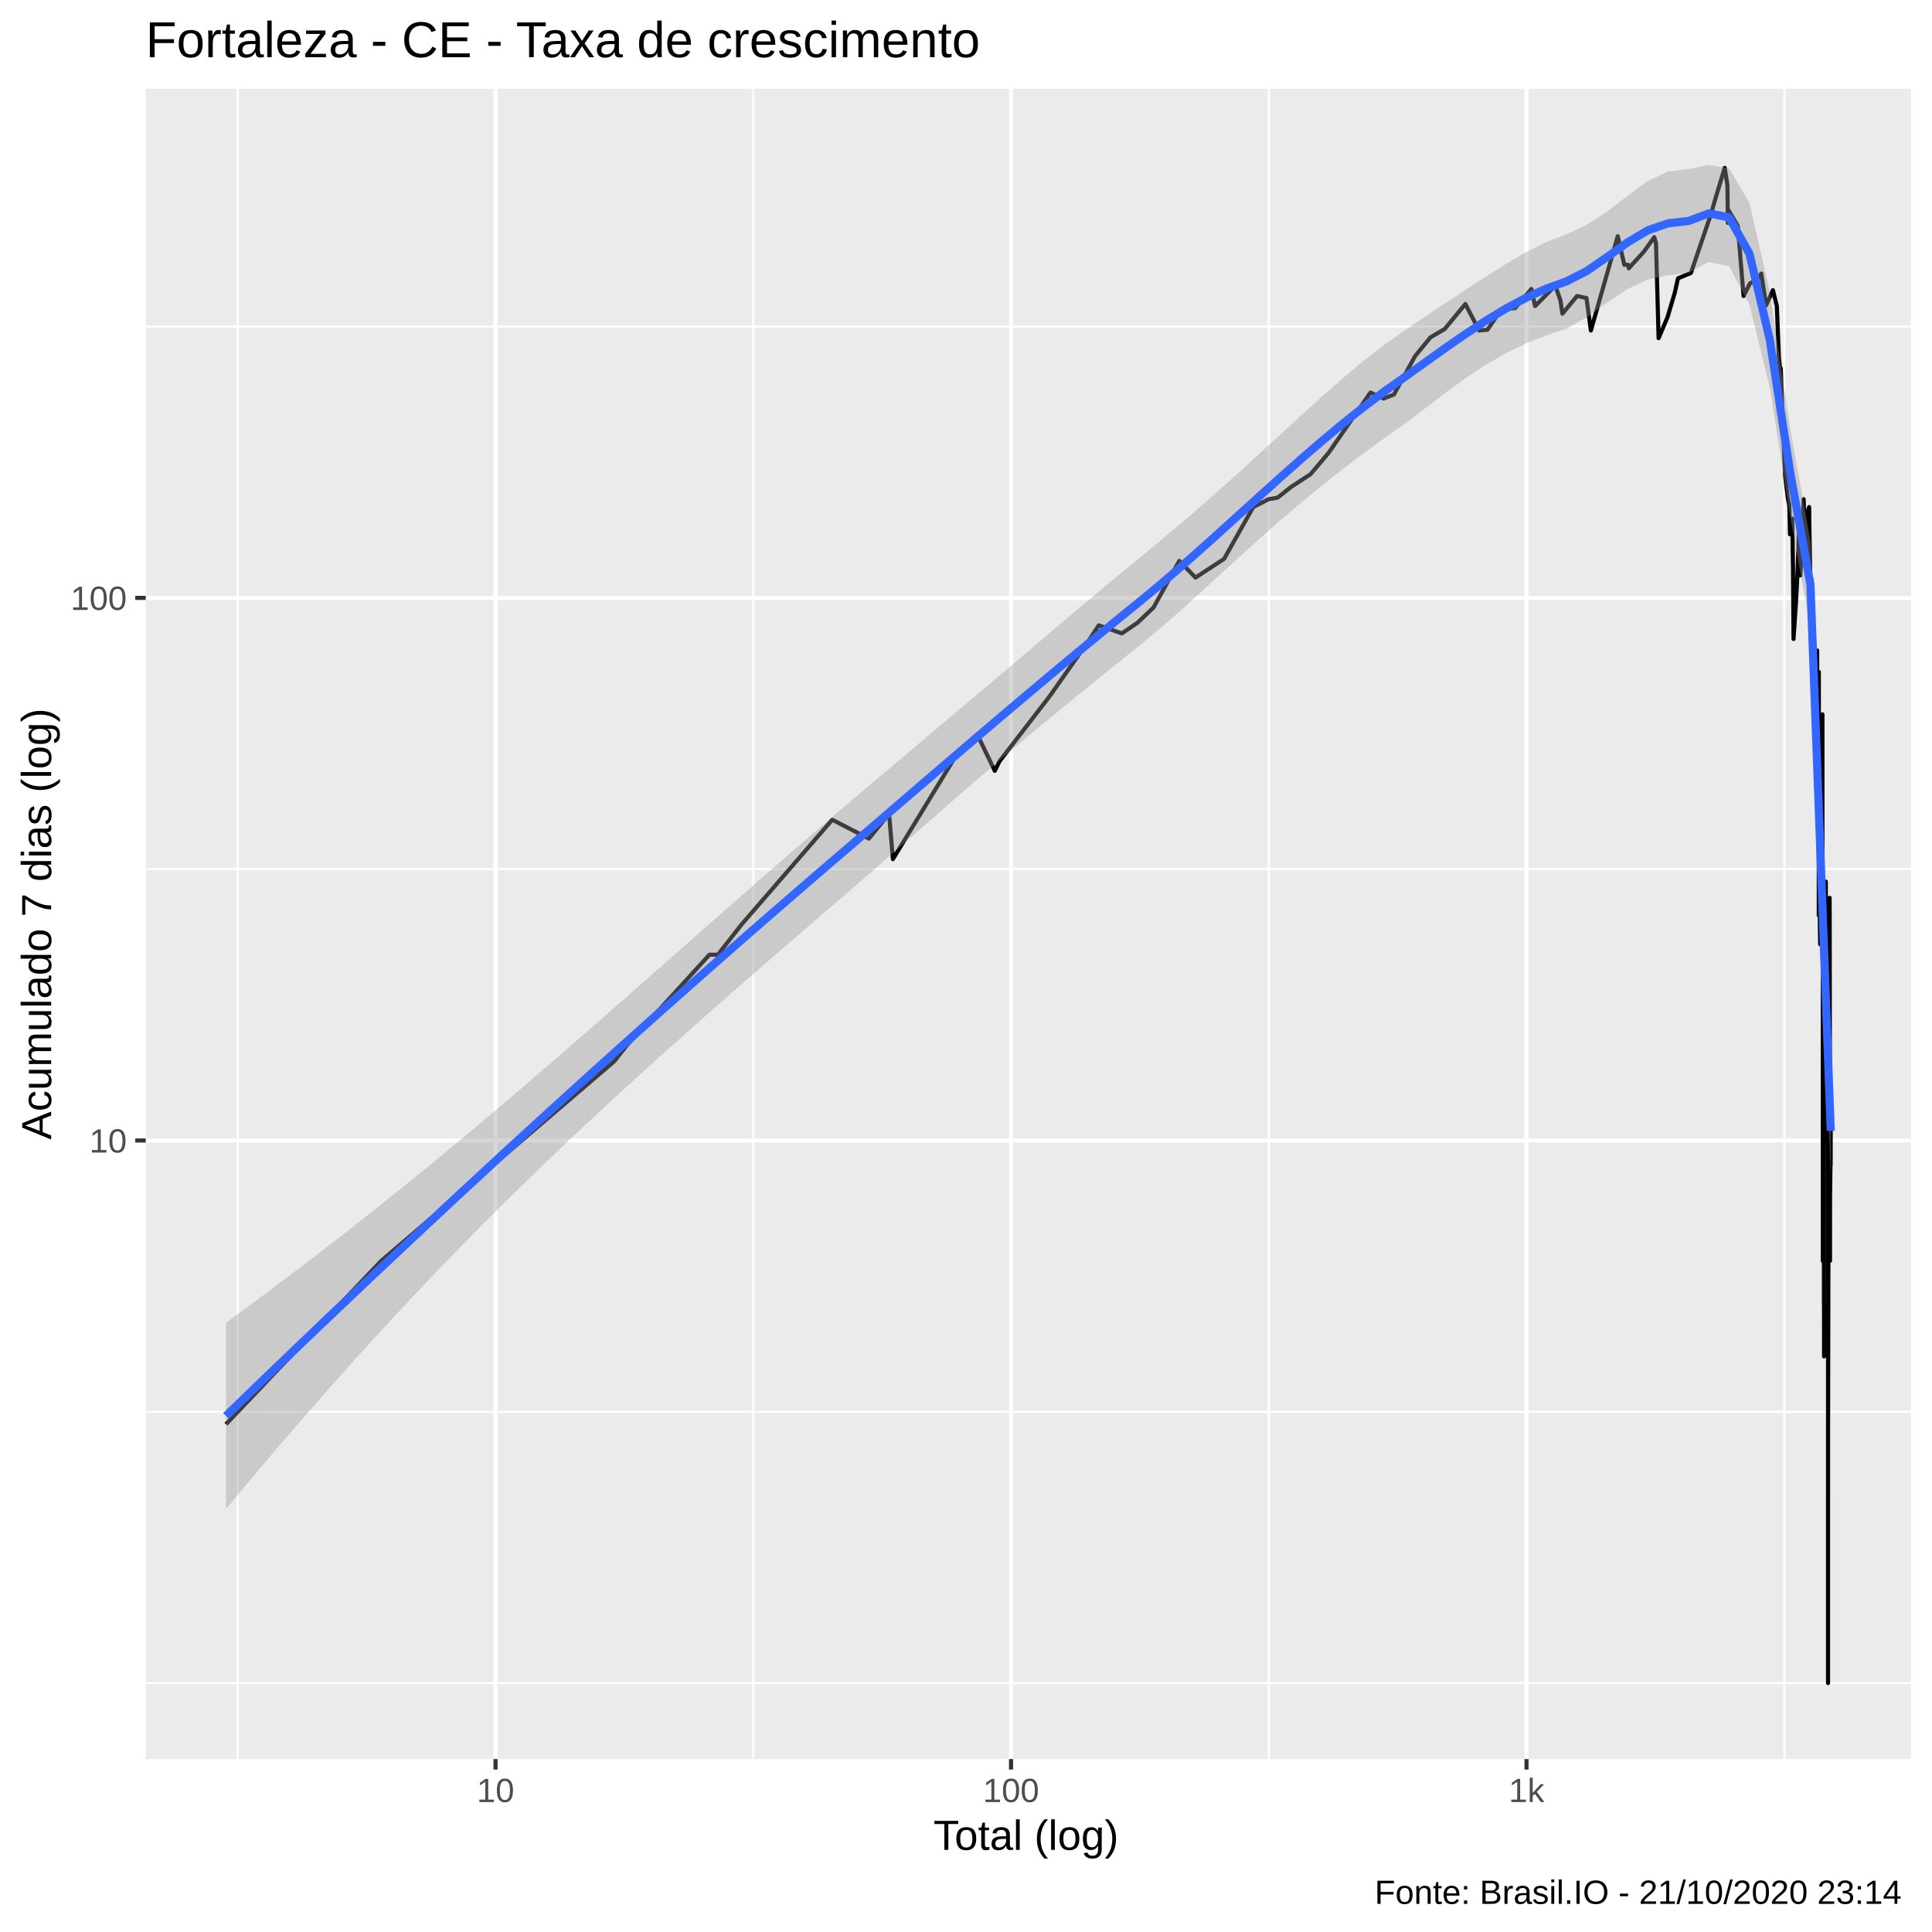
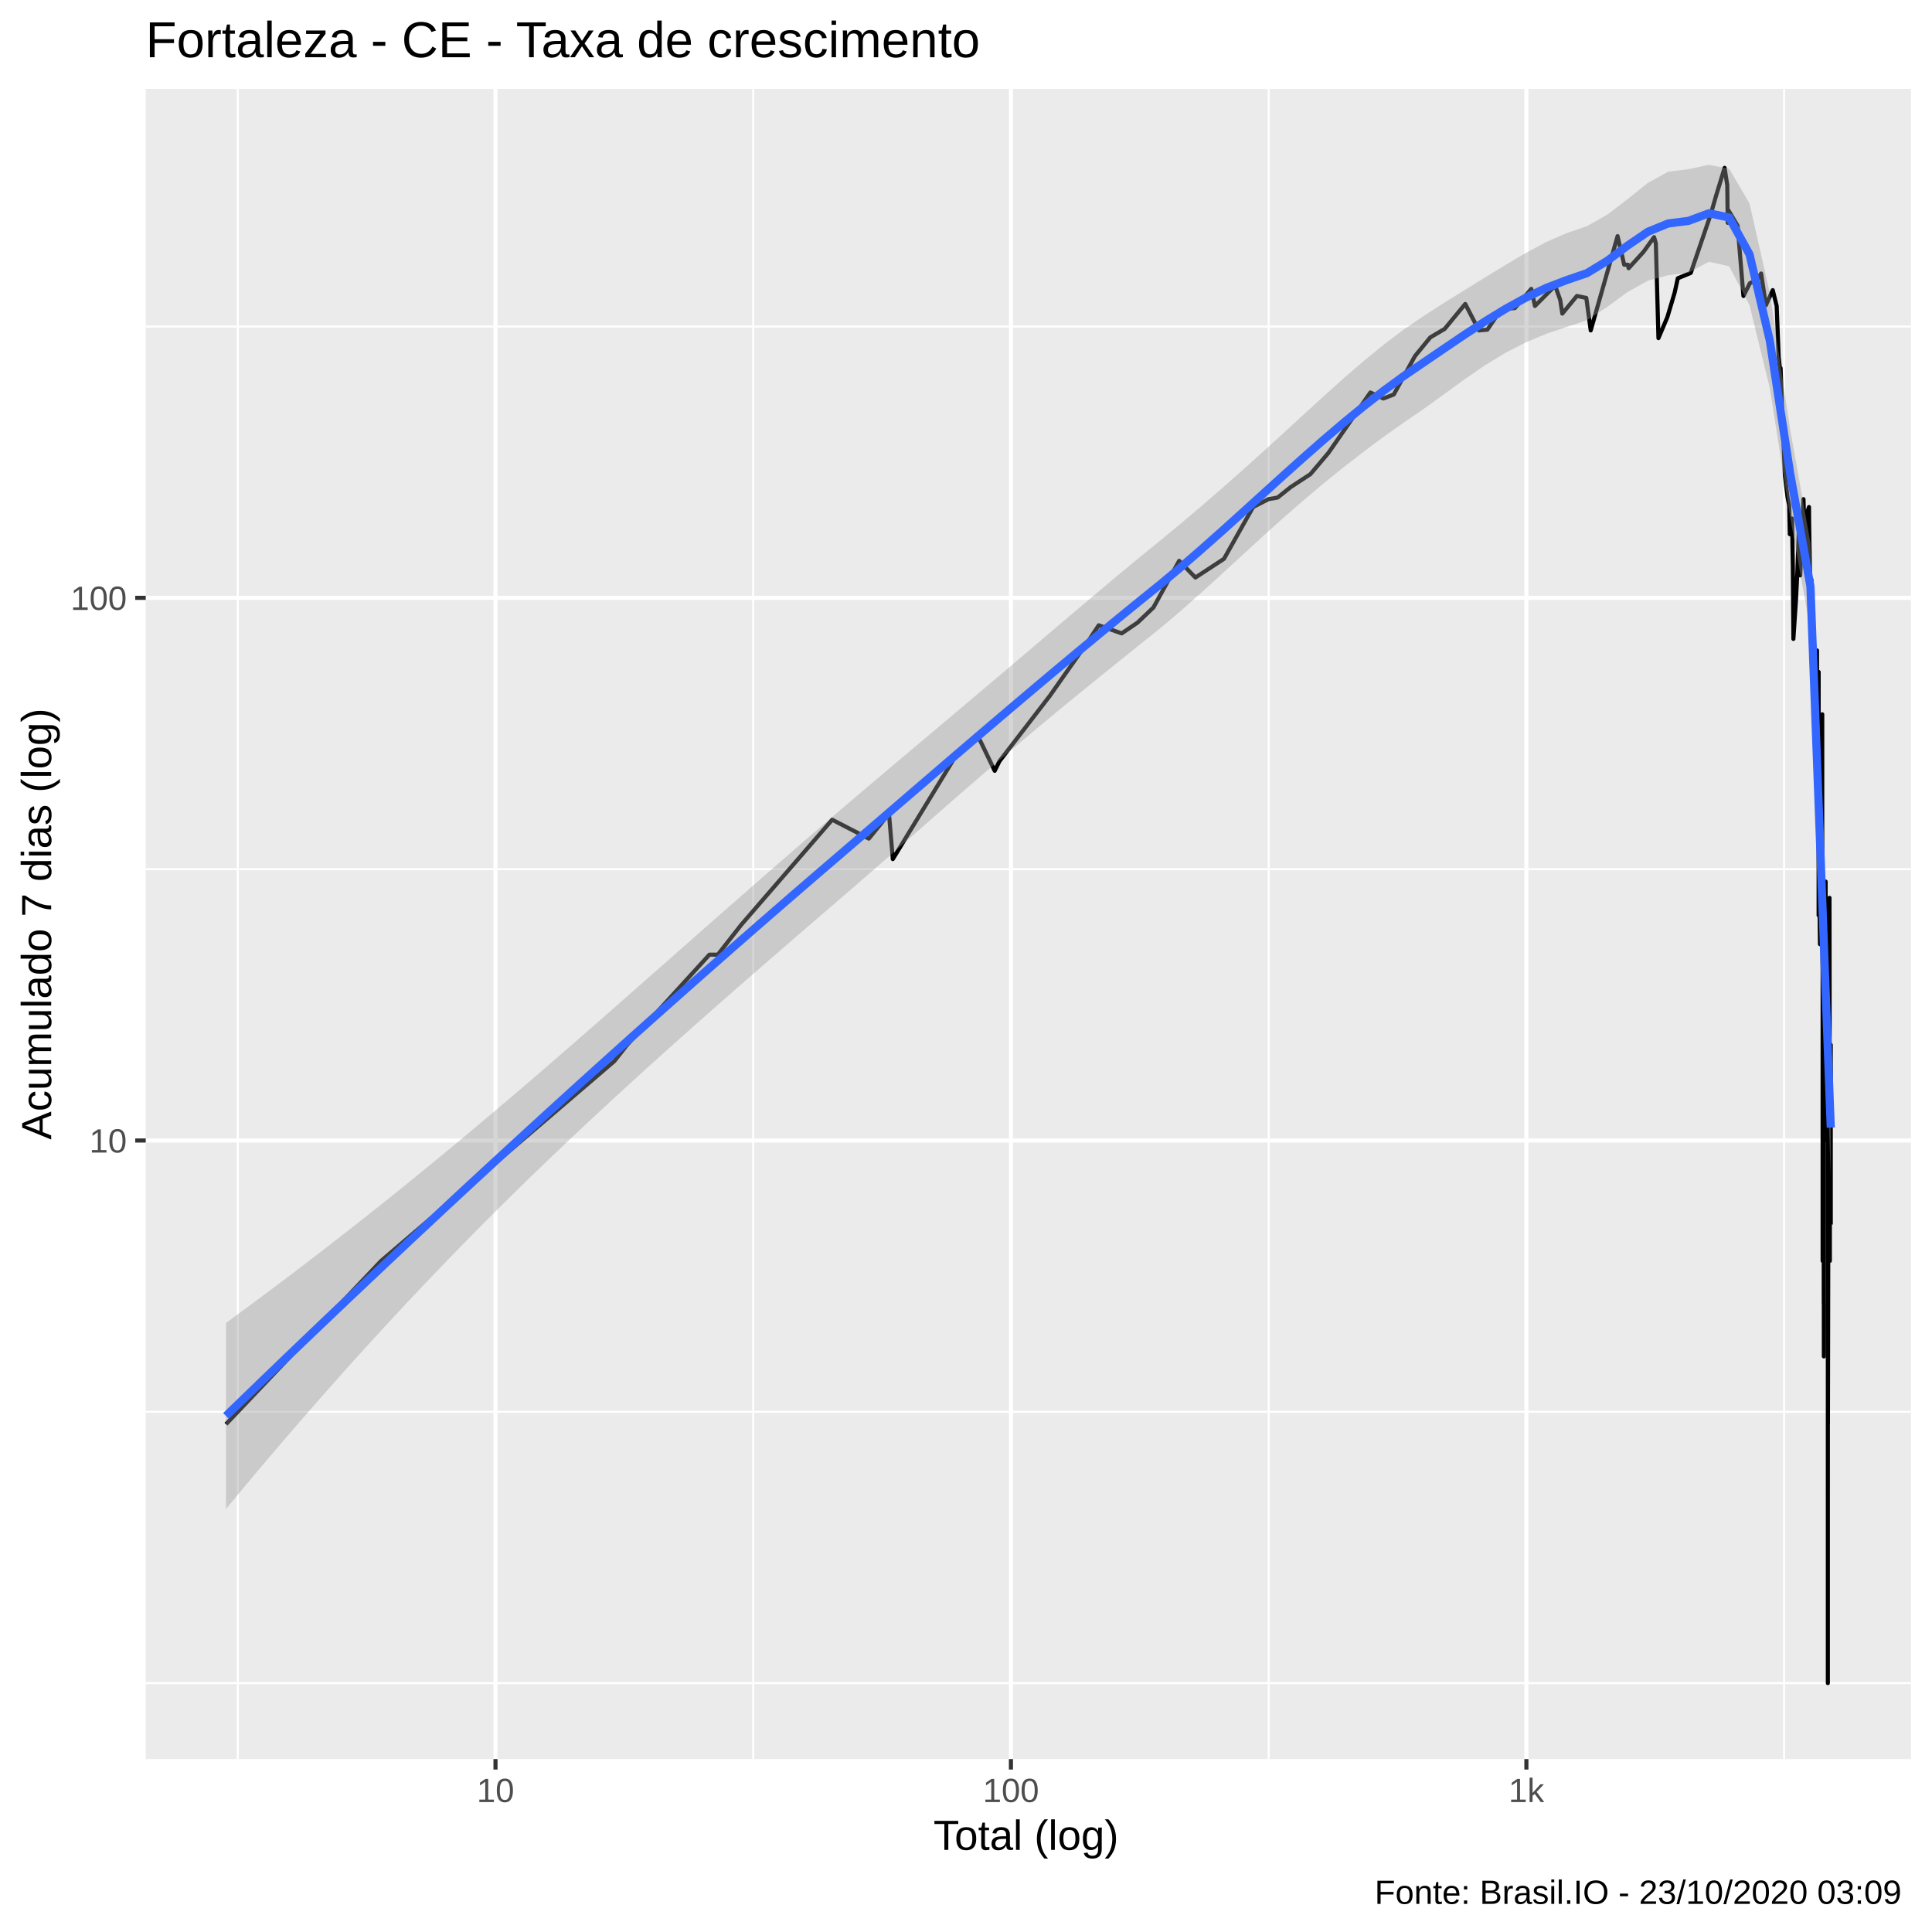
<svg xmlns="http://www.w3.org/2000/svg" viewBox="0 0 504.00 504.00">
  <defs>
    <style type="text/css">
    line, polyline, polygon, path, rect, circle {
      fill: none;
      stroke: #000000;
      stroke-linecap: round;
      stroke-linejoin: round;
      stroke-miterlimit: 10.00;
    }
  </style>
  </defs>
  <rect width="100%" height="100%" style="stroke: none; fill: #FFFFFF;" />
  <rect x="-0" y="0.00" width="504.00" height="504.00" style="stroke-width: 1.07; stroke: #FFFFFF; fill: #FFFFFF;" />
  <defs>
    <clipPath id="cpMzguMDJ8NDk4LjUyfDQ1OC44OHwyMy4xOQ==">
      <rect x="38.02" y="23.19" width="460.50" height="435.69" />
    </clipPath>
  </defs>
  <rect x="38.02" y="23.19" width="460.50" height="435.69" style="stroke-width: 1.07; stroke: none; fill: #EBEBEB;" clip-path="url(#cpMzguMDJ8NDk4LjUyfDQ1OC44OHwyMy4xOQ==)" />
  <polyline points="38.02,439.07 498.52,439.07 " style="stroke-width: 0.53; stroke: #FFFFFF; stroke-linecap: butt;" clip-path="url(#cpMzguMDJ8NDk4LjUyfDQ1OC44OHwyMy4xOQ==)" />
-   <polyline points="38.02,368.30 498.52,368.30 " style="stroke-width: 0.53; stroke: #FFFFFF; stroke-linecap: butt;" clip-path="url(#cpMzguMDJ8NDk4LjUyfDQ1OC44OHwyMy4xOQ==)" />
+   <polyline points="38.02,368.29 498.52,368.29 " style="stroke-width: 0.53; stroke: #FFFFFF; stroke-linecap: butt;" clip-path="url(#cpMzguMDJ8NDk4LjUyfDQ1OC44OHwyMy4xOQ==)" />
  <polyline points="38.02,226.74 498.52,226.74 " style="stroke-width: 0.53; stroke: #FFFFFF; stroke-linecap: butt;" clip-path="url(#cpMzguMDJ8NDk4LjUyfDQ1OC44OHwyMy4xOQ==)" />
-   <polyline points="38.02,85.19 498.52,85.19 " style="stroke-width: 0.53; stroke: #FFFFFF; stroke-linecap: butt;" clip-path="url(#cpMzguMDJ8NDk4LjUyfDQ1OC44OHwyMy4xOQ==)" />
+   <polyline points="38.02,85.18 498.52,85.18 " style="stroke-width: 0.53; stroke: #FFFFFF; stroke-linecap: butt;" clip-path="url(#cpMzguMDJ8NDk4LjUyfDQ1OC44OHwyMy4xOQ==)" />
  <polyline points="62.03,458.88 62.03,23.19 " style="stroke-width: 0.53; stroke: #FFFFFF; stroke-linecap: butt;" clip-path="url(#cpMzguMDJ8NDk4LjUyfDQ1OC44OHwyMy4xOQ==)" />
-   <polyline points="196.51,458.88 196.51,23.19 " style="stroke-width: 0.53; stroke: #FFFFFF; stroke-linecap: butt;" clip-path="url(#cpMzguMDJ8NDk4LjUyfDQ1OC44OHwyMy4xOQ==)" />
-   <polyline points="330.99,458.88 330.99,23.19 " style="stroke-width: 0.53; stroke: #FFFFFF; stroke-linecap: butt;" clip-path="url(#cpMzguMDJ8NDk4LjUyfDQ1OC44OHwyMy4xOQ==)" />
-   <polyline points="465.46,458.88 465.46,23.19 " style="stroke-width: 0.53; stroke: #FFFFFF; stroke-linecap: butt;" clip-path="url(#cpMzguMDJ8NDk4LjUyfDQ1OC44OHwyMy4xOQ==)" />
+   <polyline points="196.49,458.88 196.49,23.19 " style="stroke-width: 0.53; stroke: #FFFFFF; stroke-linecap: butt;" clip-path="url(#cpMzguMDJ8NDk4LjUyfDQ1OC44OHwyMy4xOQ==)" />
+   <polyline points="330.96,458.88 330.96,23.19 " style="stroke-width: 0.53; stroke: #FFFFFF; stroke-linecap: butt;" clip-path="url(#cpMzguMDJ8NDk4LjUyfDQ1OC44OHwyMy4xOQ==)" />
+   <polyline points="465.42,458.88 465.42,23.19 " style="stroke-width: 0.53; stroke: #FFFFFF; stroke-linecap: butt;" clip-path="url(#cpMzguMDJ8NDk4LjUyfDQ1OC44OHwyMy4xOQ==)" />
  <polyline points="38.02,297.52 498.52,297.52 " style="stroke-width: 1.07; stroke: #FFFFFF; stroke-linecap: butt;" clip-path="url(#cpMzguMDJ8NDk4LjUyfDQ1OC44OHwyMy4xOQ==)" />
-   <polyline points="38.02,155.97 498.52,155.97 " style="stroke-width: 1.07; stroke: #FFFFFF; stroke-linecap: butt;" clip-path="url(#cpMzguMDJ8NDk4LjUyfDQ1OC44OHwyMy4xOQ==)" />
-   <polyline points="129.27,458.88 129.27,23.19 " style="stroke-width: 1.07; stroke: #FFFFFF; stroke-linecap: butt;" clip-path="url(#cpMzguMDJ8NDk4LjUyfDQ1OC44OHwyMy4xOQ==)" />
-   <polyline points="263.75,458.88 263.75,23.19 " style="stroke-width: 1.07; stroke: #FFFFFF; stroke-linecap: butt;" clip-path="url(#cpMzguMDJ8NDk4LjUyfDQ1OC44OHwyMy4xOQ==)" />
-   <polyline points="398.22,458.88 398.22,23.19 " style="stroke-width: 1.07; stroke: #FFFFFF; stroke-linecap: butt;" clip-path="url(#cpMzguMDJ8NDk4LjUyfDQ1OC44OHwyMy4xOQ==)" />
-   <polyline points="58.95,371.54 58.95,371.54 75.76,353.85 88.79,340.13 88.79,340.13 99.44,328.92 99.44,328.92 160.26,276.84 163.60,272.59 185.07,249.05 187.28,249.05 193.43,241.19 217.11,213.85 217.11,213.85 226.67,218.77 231.93,212.30 232.93,224.12 249.24,197.36 254.94,191.61 259.51,201.09 260.75,198.58 273.91,181.51 283.81,167.42 286.64,163.13 292.64,165.24 296.76,162.44 300.92,158.48 307.63,146.32 311.88,150.67 319.33,145.79 326.93,132.28 330.94,130.23 333.30,129.82 336.74,127.07 341.87,123.71 346.58,118.15 357.51,102.40 360.92,103.97 363.63,102.92 369.16,92.89 373.15,88.02 376.89,85.82 382.27,79.30 385.85,86.22 388.04,86.02 391.61,80.73 395.23,80.37 399.49,75.37 400.46,79.84 405.72,74.55 407.04,78.25 407.59,81.83 411.40,77.22 413.86,77.74 415.01,86.22 422.02,61.62 423.74,69.08 424.72,69.08 424.90,69.98 428.77,65.73 431.54,61.88 432.00,63.50 432.68,88.22 435.00,82.76 436.90,76.37 437.73,72.62 441.11,71.21 446.28,56.05 447.73,51.05 449.93,43.80 450.63,48.33 450.75,58.14 450.77,54.61 453.33,58.90 454.85,77.22 456.53,73.90 458.56,72.93 459.35,71.52 459.35,72.46 459.47,71.36 460.71,79.66 462.50,75.70 463.52,79.84 464.06,93.33 464.47,96.99 464.49,98.18 464.55,96.06 464.98,107.22 465.68,124.07 466.37,129.82 466.79,131.87 466.95,139.37 466.95,137.52 466.97,137.52 467.53,135.28 467.74,147.91 467.88,166.69 468.55,156.59 468.94,149.00 469.26,139.84 469.30,138.44 469.47,149.55 469.66,150.11 470.51,130.23 470.80,139.37 471.36,144.25 471.36,143.24 471.37,133.98 471.95,132.28 471.99,136.17 472.27,152.97 472.59,151.24 472.74,167.42 472.74,166.69 472.76,165.96 473.24,170.46 473.31,183.40 473.33,168.17 473.73,177.89 473.98,172.04 474.03,169.69 474.05,169.69 474.08,196.17 474.46,177.02 474.46,203.71 474.46,238.78 474.48,175.31 474.48,227.97 474.49,232.07 474.57,227.97 474.82,246.32 474.98,226.02 475.06,215.45 475.15,207.85 475.20,205.06 475.29,203.71 475.32,226.02 475.42,186.35 475.42,234.22 475.51,254.91 475.51,328.92 475.53,229.98 475.54,241.19 475.54,268.63 475.54,276.84 475.67,268.63 475.71,286.31 475.73,286.31 475.78,264.90 475.78,264.90 475.81,340.13 475.82,261.39 475.82,297.52 475.82,319.45 475.84,353.85 475.85,340.13 " style="stroke-width: 1.07; stroke-linecap: butt;" clip-path="url(#cpMzguMDJ8NDk4LjUyfDQ1OC44OHwyMy4xOQ==)" />
-   <polyline points="475.88,249.05 475.98,297.52 475.98,297.52 476.07,268.63 476.27,229.98 476.28,234.22 476.30,229.98 476.30,232.07 476.30,251.91 476.35,261.39 476.36,241.19 476.47,281.39 476.47,286.31 476.48,286.31 476.48,286.31 476.65,246.32 476.74,261.39 476.76,238.78 476.76,236.46 476.79,254.91 476.85,241.19 476.85,281.39 476.86,241.19 476.86,311.24 476.88,311.24 476.88,439.07 476.88,396.46 476.89,304.00 476.89,319.45 476.89,371.54 477.06,286.31 477.23,243.70 477.24,246.32 477.27,241.19 477.27,276.84 477.29,238.78 477.30,234.22 477.30,234.22 477.38,297.52 477.39,297.52 477.39,328.92 477.41,304.00 477.41,311.24 477.41,304.00 477.42,311.24 477.51,304.00 477.53,304.00 477.54,304.00 477.54,297.52 477.56,304.00 477.59,286.31 477.59,286.31 " style="stroke-width: 1.07; stroke-linecap: butt;" clip-path="url(#cpMzguMDJ8NDk4LjUyfDQ1OC44OHwyMy4xOQ==)" />
-   <polygon points="58.95,345.08 64.25,341.19 69.55,337.26 74.85,333.28 80.15,329.25 85.45,325.17 90.75,321.05 96.05,316.88 101.35,312.67 106.65,308.40 111.95,304.09 117.24,299.72 122.54,295.32 127.84,290.86 133.14,286.37 138.44,281.84 143.74,277.27 149.04,272.67 154.34,268.05 159.64,263.41 164.94,258.75 170.24,254.08 175.54,249.41 180.83,244.74 186.13,240.07 191.43,235.42 196.73,230.78 202.03,226.15 207.33,221.55 212.63,216.97 217.93,212.41 223.23,207.89 228.53,203.39 233.83,198.92 239.13,194.46 244.43,190.00 249.72,185.54 255.02,181.07 260.32,176.59 265.62,172.10 270.92,167.60 276.22,163.10 281.52,158.61 286.82,154.16 292.12,149.76 297.42,145.43 302.72,141.05 308.02,136.58 313.31,132.01 318.61,127.35 323.91,122.59 329.21,117.76 334.51,112.89 339.81,108.02 345.11,103.22 350.41,98.57 355.71,94.15 361.01,90.04 366.31,86.28 371.61,82.68 376.90,79.16 382.20,75.69 387.50,72.24 392.80,68.88 398.10,65.77 403.40,63.12 408.70,61.10 414.00,58.58 419.30,55.13 424.60,51.07 429.90,47.19 435.20,44.71 440.49,44.13 445.79,42.99 451.09,43.99 456.39,52.92 461.69,76.22 466.99,111.66 472.29,141.19 477.59,283.14 477.59,306.89 472.29,163.88 466.99,134.61 461.69,101.08 456.39,79.51 451.09,69.46 445.79,68.34 440.49,71.17 435.20,71.79 429.90,72.92 424.60,75.39 419.30,78.90 414.00,82.74 408.70,85.69 403.40,87.46 398.10,89.58 392.80,92.16 387.50,95.22 382.20,98.74 376.90,102.62 371.61,106.65 366.31,110.63 361.01,114.39 355.71,118.25 350.41,122.27 345.11,126.45 339.81,130.80 334.51,135.31 329.21,139.97 323.91,144.74 318.61,149.59 313.31,154.45 308.02,159.23 302.72,163.87 297.42,168.28 292.12,172.53 286.82,176.80 281.52,181.09 276.22,185.42 270.92,189.80 265.62,194.23 260.32,198.72 255.02,203.25 249.72,207.84 244.43,212.46 239.13,217.10 233.83,221.75 228.53,226.39 223.23,231.01 217.93,235.59 212.63,240.14 207.33,244.71 202.03,249.29 196.73,253.89 191.43,258.52 186.13,263.18 180.83,267.86 175.54,272.58 170.24,277.34 164.94,282.15 159.64,287.00 154.34,291.91 149.04,296.88 143.74,301.92 138.44,307.03 133.14,312.21 127.84,317.47 122.54,322.82 117.24,328.24 111.95,333.76 106.65,339.36 101.35,345.05 96.05,350.82 90.75,356.69 85.45,362.64 80.15,368.68 74.85,374.80 69.55,381.01 64.25,387.31 58.95,393.69 " style="stroke-width: 0.00; stroke: none; fill: #999999; fill-opacity: 0.40;" clip-path="url(#cpMzguMDJ8NDk4LjUyfDQ1OC44OHwyMy4xOQ==)" />
-   <polyline points="58.95,345.08 64.25,341.19 69.55,337.26 74.85,333.28 80.15,329.25 85.45,325.17 90.75,321.05 96.05,316.88 101.35,312.67 106.65,308.40 111.95,304.09 117.24,299.72 122.54,295.32 127.84,290.86 133.14,286.37 138.44,281.84 143.74,277.27 149.04,272.67 154.34,268.05 159.64,263.41 164.94,258.75 170.24,254.08 175.54,249.41 180.83,244.74 186.13,240.07 191.43,235.42 196.73,230.78 202.03,226.15 207.33,221.55 212.63,216.97 217.93,212.41 223.23,207.89 228.53,203.39 233.83,198.92 239.13,194.46 244.43,190.00 249.72,185.54 255.02,181.07 260.32,176.59 265.62,172.10 270.92,167.60 276.22,163.10 281.52,158.61 286.82,154.16 292.12,149.76 297.42,145.43 302.72,141.05 308.02,136.58 313.31,132.01 318.61,127.35 323.91,122.59 329.21,117.76 334.51,112.89 339.81,108.02 345.11,103.22 350.41,98.57 355.71,94.15 361.01,90.04 366.31,86.28 371.61,82.68 376.90,79.16 382.20,75.69 387.50,72.24 392.80,68.88 398.10,65.77 403.40,63.12 408.70,61.10 414.00,58.58 419.30,55.13 424.60,51.07 429.90,47.19 435.20,44.71 440.49,44.13 445.79,42.99 451.09,43.99 456.39,52.92 461.69,76.22 466.99,111.66 472.29,141.19 477.59,283.14 " style="stroke-width: 2.13; stroke: none;" clip-path="url(#cpMzguMDJ8NDk4LjUyfDQ1OC44OHwyMy4xOQ==)" />
-   <polyline points="477.59,306.89 472.29,163.88 466.99,134.61 461.69,101.08 456.39,79.51 451.09,69.46 445.79,68.34 440.49,71.17 435.20,71.79 429.90,72.92 424.60,75.39 419.30,78.90 414.00,82.74 408.70,85.69 403.40,87.46 398.10,89.58 392.80,92.16 387.50,95.22 382.20,98.74 376.90,102.62 371.61,106.65 366.31,110.63 361.01,114.39 355.71,118.25 350.41,122.27 345.11,126.45 339.81,130.80 334.51,135.31 329.21,139.97 323.91,144.74 318.61,149.59 313.31,154.45 308.02,159.23 302.72,163.87 297.42,168.28 292.12,172.53 286.82,176.80 281.52,181.09 276.22,185.42 270.92,189.80 265.62,194.23 260.32,198.72 255.02,203.25 249.72,207.84 244.43,212.46 239.13,217.10 233.83,221.75 228.53,226.39 223.23,231.01 217.93,235.59 212.63,240.14 207.33,244.71 202.03,249.29 196.73,253.89 191.43,258.52 186.13,263.18 180.83,267.86 175.54,272.58 170.24,277.34 164.94,282.15 159.64,287.00 154.34,291.91 149.04,296.88 143.74,301.92 138.44,307.03 133.14,312.21 127.84,317.47 122.54,322.82 117.24,328.24 111.95,333.76 106.65,339.36 101.35,345.05 96.05,350.82 90.75,356.69 85.45,362.64 80.15,368.68 74.85,374.80 69.55,381.01 64.25,387.31 58.95,393.69 " style="stroke-width: 2.13; stroke: none;" clip-path="url(#cpMzguMDJ8NDk4LjUyfDQ1OC44OHwyMy4xOQ==)" />
-   <polyline points="58.95,369.38 64.25,364.25 69.55,359.13 74.85,354.04 80.15,348.96 85.45,343.91 90.75,338.87 96.05,333.85 101.35,328.86 106.65,323.88 111.95,318.92 117.24,313.98 122.54,309.07 127.84,304.17 133.14,299.29 138.44,294.43 143.74,289.60 149.04,284.78 154.34,279.98 159.64,275.20 164.94,270.45 170.24,265.71 175.54,261.00 180.83,256.30 186.13,251.62 191.43,246.97 196.73,242.33 202.03,237.72 207.33,233.13 212.63,228.55 217.93,224.00 223.23,219.45 228.53,214.89 233.83,210.34 239.13,205.78 244.43,201.23 249.72,196.69 255.02,192.16 260.32,187.65 265.62,183.16 270.92,178.70 276.22,174.26 281.52,169.85 286.82,165.48 292.12,161.15 297.42,156.85 302.72,152.46 308.02,147.91 313.31,143.23 318.61,138.47 323.91,133.67 329.21,128.87 334.51,124.10 339.81,119.41 345.11,114.84 350.41,110.42 355.71,106.20 361.01,102.21 366.31,98.45 371.61,94.67 376.90,90.89 382.20,87.21 387.50,83.73 392.80,80.52 398.10,77.68 403.40,75.29 408.70,73.39 414.00,70.66 419.30,67.01 424.60,63.23 429.90,60.06 435.20,58.25 440.49,57.65 445.79,55.66 451.09,56.72 456.39,66.22 461.69,88.65 466.99,123.13 472.29,152.54 477.59,295.01 " style="stroke-width: 2.13; stroke: #3366FF; stroke-linecap: butt;" clip-path="url(#cpMzguMDJ8NDk4LjUyfDQ1OC44OHwyMy4xOQ==)" />
+   <polyline points="38.02,155.96 498.52,155.96 " style="stroke-width: 1.07; stroke: #FFFFFF; stroke-linecap: butt;" clip-path="url(#cpMzguMDJ8NDk4LjUyfDQ1OC44OHwyMy4xOQ==)" />
+   <polyline points="129.26,458.88 129.26,23.19 " style="stroke-width: 1.07; stroke: #FFFFFF; stroke-linecap: butt;" clip-path="url(#cpMzguMDJ8NDk4LjUyfDQ1OC44OHwyMy4xOQ==)" />
+   <polyline points="263.72,458.88 263.72,23.19 " style="stroke-width: 1.07; stroke: #FFFFFF; stroke-linecap: butt;" clip-path="url(#cpMzguMDJ8NDk4LjUyfDQ1OC44OHwyMy4xOQ==)" />
+   <polyline points="398.19,458.88 398.19,23.19 " style="stroke-width: 1.07; stroke: #FFFFFF; stroke-linecap: butt;" clip-path="url(#cpMzguMDJ8NDk4LjUyfDQ1OC44OHwyMy4xOQ==)" />
+   <polyline points="58.95,371.53 58.95,371.53 75.75,353.85 88.78,340.13 88.78,340.13 99.43,328.92 99.43,328.92 160.25,276.83 163.59,272.59 185.06,249.04 187.26,249.04 193.42,241.18 217.09,213.84 217.09,213.84 226.65,218.77 231.91,212.29 232.91,224.11 249.22,197.35 254.92,191.60 259.49,201.08 260.73,198.57 273.88,181.50 283.79,167.41 286.62,163.12 292.61,165.23 296.74,162.43 300.90,158.47 307.60,146.30 311.85,150.66 319.30,145.78 326.90,132.27 330.91,130.21 333.27,129.81 336.71,127.06 341.84,123.70 346.55,118.14 357.48,102.39 360.89,103.95 363.59,102.91 369.13,92.88 373.12,88.01 376.86,85.81 382.24,79.29 385.81,86.20 388.01,86.00 391.58,80.72 395.19,80.36 399.46,75.36 400.42,79.82 405.69,74.53 407.01,78.24 407.56,81.81 411.36,77.21 413.82,77.72 414.97,86.20 421.98,61.60 423.70,69.06 424.68,69.06 424.86,69.97 428.73,65.71 431.50,61.87 431.96,63.49 432.64,88.21 434.96,82.74 436.86,76.36 437.69,72.60 441.07,71.19 446.24,56.03 447.68,51.04 449.89,43.79 450.59,48.31 450.71,58.13 450.73,54.60 453.29,58.88 454.81,77.21 456.49,73.88 458.52,72.92 459.31,71.50 459.31,72.44 459.43,71.35 460.66,79.64 462.46,75.69 463.48,79.82 464.01,93.32 464.43,96.98 464.45,98.17 464.50,96.04 464.93,107.20 465.63,124.06 466.33,129.81 466.75,131.85 466.91,139.36 466.91,137.51 466.93,137.51 467.48,135.27 467.70,147.90 467.84,166.67 468.51,156.57 468.89,148.99 469.22,139.83 469.26,138.42 469.43,149.54 469.62,150.10 470.47,130.21 470.76,139.36 471.31,144.24 471.31,143.23 471.33,133.97 471.91,132.27 471.94,136.15 472.22,152.96 472.55,151.22 472.70,167.41 472.70,166.67 472.71,165.95 473.20,170.45 473.26,183.39 473.28,168.16 473.68,177.88 473.94,172.02 473.99,169.67 474.00,169.67 474.03,196.16 474.42,177.01 474.42,203.70 474.42,238.77 474.43,175.30 474.43,227.96 474.45,232.06 474.53,227.96 474.78,246.31 474.94,226.01 475.01,215.44 475.11,207.84 475.15,205.05 475.25,203.70 475.28,226.01 475.37,186.34 475.37,234.22 475.47,254.90 475.47,328.92 475.48,229.97 475.50,241.18 475.50,268.62 475.50,276.83 475.62,268.62 475.67,286.31 475.68,286.31 475.73,264.89 475.73,264.89 475.76,340.13 475.78,261.38 475.78,297.52 475.78,319.44 475.79,353.85 475.81,340.13 " style="stroke-width: 1.07; stroke-linecap: butt;" clip-path="url(#cpMzguMDJ8NDk4LjUyfDQ1OC44OHwyMy4xOQ==)" />
+   <polyline points="475.84,249.04 475.93,297.52 475.93,297.52 476.02,268.62 476.22,229.97 476.24,234.22 476.25,229.97 476.25,232.06 476.25,251.90 476.30,261.38 476.32,241.18 476.42,281.39 476.42,286.31 476.44,286.31 476.44,286.31 476.61,246.31 476.70,261.38 476.71,238.77 476.71,236.45 476.74,254.90 476.80,241.18 476.80,281.39 476.82,241.18 476.82,311.23 476.83,311.23 476.83,439.07 476.83,396.46 476.85,303.99 476.85,319.44 476.85,371.53 477.02,286.31 477.18,243.69 477.20,246.31 477.23,241.18 477.23,276.83 477.24,238.77 477.26,234.22 477.26,234.22 477.33,297.52 477.35,297.52 477.35,328.92 477.36,303.99 477.36,311.23 477.36,303.99 477.38,311.23 477.47,303.99 477.48,303.99 477.50,303.99 477.50,297.52 477.51,303.99 477.54,286.31 477.59,272.59 477.59,319.44 " style="stroke-width: 1.07; stroke-linecap: butt;" clip-path="url(#cpMzguMDJ8NDk4LjUyfDQ1OC44OHwyMy4xOQ==)" />
+   <polygon points="58.95,345.12 64.25,341.23 69.55,337.29 74.85,333.31 80.15,329.28 85.45,325.20 90.75,321.08 96.05,316.90 101.35,312.69 106.65,308.42 111.95,304.10 117.24,299.74 122.54,295.33 127.84,290.87 133.14,286.38 138.44,281.85 143.74,277.28 149.04,272.68 154.34,268.06 159.64,263.41 164.94,258.75 170.24,254.08 175.54,249.41 180.83,244.74 186.13,240.07 191.43,235.42 196.73,230.77 202.03,226.15 207.33,221.54 212.63,216.96 217.93,212.41 223.23,207.88 228.53,203.39 233.83,198.91 239.13,194.45 244.43,189.99 249.72,185.53 255.02,181.06 260.32,176.58 265.62,172.09 270.92,167.58 276.22,163.07 281.52,158.57 286.82,154.10 292.12,149.66 297.42,145.28 302.72,140.97 308.02,136.59 313.31,132.11 318.61,127.53 323.91,122.85 329.21,118.09 334.51,113.25 339.81,108.39 345.11,103.54 350.41,98.78 355.71,94.20 361.01,89.87 366.31,85.88 371.61,82.29 376.90,78.89 382.20,75.59 387.50,72.32 392.80,69.08 398.10,65.95 403.40,63.11 408.70,60.81 414.00,58.98 419.30,55.99 424.60,51.94 429.90,47.69 435.20,44.79 440.49,44.13 445.79,42.99 451.09,44.02 456.39,53.05 461.69,76.48 466.99,112.00 472.29,141.63 477.59,281.85 477.59,306.47 472.29,164.32 466.99,134.90 461.69,101.25 456.39,79.60 451.09,69.46 445.79,68.29 440.49,71.12 435.20,71.79 429.90,73.21 424.60,76.17 419.30,80.05 414.00,83.52 408.70,85.30 403.40,87.07 398.10,89.29 392.80,92.00 387.50,95.22 382.20,98.85 376.90,102.70 371.61,106.52 366.31,110.16 361.01,113.91 355.71,117.85 350.41,121.96 345.11,126.25 339.81,130.72 334.51,135.35 329.21,140.12 323.91,144.98 318.61,149.86 313.31,154.68 308.02,159.37 302.72,163.85 297.42,168.10 292.12,172.35 286.82,176.62 281.52,180.93 276.22,185.27 270.92,189.67 265.62,194.12 260.32,198.62 255.02,203.17 249.72,207.77 244.43,212.40 239.13,217.05 233.83,221.70 228.53,226.35 223.23,230.97 217.93,235.54 212.63,240.10 207.33,244.66 202.03,249.25 196.73,253.85 191.43,258.48 186.13,263.14 180.83,267.82 175.54,272.54 170.24,277.30 164.94,282.11 159.64,286.97 154.34,291.88 149.04,296.85 143.74,301.89 138.44,306.99 133.14,312.18 127.84,317.44 122.54,322.78 117.24,328.21 111.95,333.72 106.65,339.32 101.35,345.01 96.05,350.78 90.75,356.65 85.45,362.60 80.15,368.64 74.85,374.76 69.55,380.97 64.25,387.26 58.95,393.64 " style="stroke-width: 0.00; stroke: none; fill: #999999; fill-opacity: 0.40;" clip-path="url(#cpMzguMDJ8NDk4LjUyfDQ1OC44OHwyMy4xOQ==)" />
+   <polyline points="58.95,345.12 64.25,341.23 69.55,337.29 74.85,333.31 80.15,329.28 85.45,325.20 90.75,321.08 96.05,316.90 101.35,312.69 106.65,308.42 111.95,304.10 117.24,299.74 122.54,295.33 127.84,290.87 133.14,286.38 138.44,281.85 143.74,277.28 149.04,272.68 154.34,268.06 159.64,263.41 164.94,258.75 170.24,254.08 175.54,249.41 180.83,244.74 186.13,240.07 191.43,235.42 196.73,230.77 202.03,226.15 207.33,221.54 212.63,216.96 217.93,212.41 223.23,207.88 228.53,203.39 233.83,198.91 239.13,194.45 244.43,189.99 249.72,185.53 255.02,181.06 260.32,176.58 265.62,172.09 270.92,167.58 276.22,163.07 281.52,158.57 286.82,154.10 292.12,149.66 297.42,145.28 302.72,140.97 308.02,136.59 313.31,132.11 318.61,127.53 323.91,122.85 329.21,118.09 334.51,113.25 339.81,108.39 345.11,103.54 350.41,98.78 355.71,94.20 361.01,89.87 366.31,85.88 371.61,82.29 376.90,78.89 382.20,75.59 387.50,72.32 392.80,69.08 398.10,65.95 403.40,63.11 408.70,60.81 414.00,58.98 419.30,55.99 424.60,51.94 429.90,47.69 435.20,44.79 440.49,44.13 445.79,42.99 451.09,44.02 456.39,53.05 461.69,76.48 466.99,112.00 472.29,141.63 477.59,281.85 " style="stroke-width: 2.13; stroke: none;" clip-path="url(#cpMzguMDJ8NDk4LjUyfDQ1OC44OHwyMy4xOQ==)" />
+   <polyline points="477.59,306.47 472.29,164.32 466.99,134.90 461.69,101.25 456.39,79.60 451.09,69.46 445.79,68.29 440.49,71.12 435.20,71.79 429.90,73.21 424.60,76.17 419.30,80.05 414.00,83.52 408.70,85.30 403.40,87.07 398.10,89.29 392.80,92.00 387.50,95.22 382.20,98.85 376.90,102.70 371.61,106.52 366.31,110.16 361.01,113.91 355.71,117.85 350.41,121.96 345.11,126.25 339.81,130.72 334.51,135.35 329.21,140.12 323.91,144.98 318.61,149.86 313.31,154.68 308.02,159.37 302.72,163.85 297.42,168.10 292.12,172.35 286.82,176.62 281.52,180.93 276.22,185.27 270.92,189.67 265.62,194.12 260.32,198.62 255.02,203.17 249.72,207.77 244.43,212.40 239.13,217.05 233.83,221.70 228.53,226.35 223.23,230.97 217.93,235.54 212.63,240.10 207.33,244.66 202.03,249.25 196.73,253.85 191.43,258.48 186.13,263.14 180.83,267.82 175.54,272.54 170.24,277.30 164.94,282.11 159.64,286.97 154.34,291.88 149.04,296.85 143.74,301.89 138.44,306.99 133.14,312.18 127.84,317.44 122.54,322.78 117.24,328.21 111.95,333.72 106.65,339.32 101.35,345.01 96.05,350.78 90.75,356.65 85.45,362.60 80.15,368.64 74.85,374.76 69.55,380.97 64.25,387.26 58.95,393.64 " style="stroke-width: 2.13; stroke: none;" clip-path="url(#cpMzguMDJ8NDk4LjUyfDQ1OC44OHwyMy4xOQ==)" />
+   <polyline points="58.95,369.38 64.25,364.25 69.55,359.13 74.85,354.03 80.15,348.96 85.45,343.90 90.75,338.86 96.05,333.84 101.35,328.85 106.65,323.87 111.95,318.91 117.24,313.97 122.54,309.05 127.84,304.16 133.14,299.28 138.44,294.42 143.74,289.58 149.04,284.76 154.34,279.97 159.64,275.19 164.94,270.43 170.24,265.69 175.54,260.98 180.83,256.28 186.13,251.60 191.43,246.95 196.73,242.31 202.03,237.70 207.33,233.10 212.63,228.53 217.93,223.98 223.23,219.43 228.53,214.87 233.83,210.31 239.13,205.75 244.43,201.20 249.72,196.65 255.02,192.12 260.32,187.60 265.62,183.10 270.92,178.62 276.22,174.17 281.52,169.75 286.82,165.36 292.12,161.01 297.42,156.69 302.72,152.41 308.02,147.98 313.31,143.39 318.61,138.69 323.91,133.91 329.21,129.10 334.51,124.30 339.81,119.55 345.11,114.89 350.41,110.37 355.71,106.02 361.01,101.89 366.31,98.02 371.61,94.41 376.90,90.80 382.20,87.22 387.50,83.77 392.80,80.54 398.10,77.62 403.40,75.09 408.70,73.06 414.00,71.25 419.30,68.02 424.60,64.06 429.90,60.45 435.20,58.29 440.49,57.62 445.79,55.64 451.09,56.74 456.39,66.33 461.69,88.86 466.99,123.45 472.29,152.97 477.59,294.16 " style="stroke-width: 2.13; stroke: #3366FF; stroke-linecap: butt;" clip-path="url(#cpMzguMDJ8NDk4LjUyfDQ1OC44OHwyMy4xOQ==)" />
  <defs>
    <clipPath id="cpMC4wMHw1MDQuMDB8NTA0LjAwfDAuMDA=">
      <rect x="0.00" y="0.00" width="504.00" height="504.00" />
    </clipPath>
  </defs>
  <g clip-path="url(#cpMC4wMHw1MDQuMDB8NTA0LjAwfDAuMDA=)">
-     <text x="23.30" y="300.67" style="font-size: 8.80px; fill: #4D4D4D; font-family: Arial;" textLength="9.79px" lengthAdjust="spacingAndGlyphs">10</text>
+     <text x="23.30" y="300.66" style="font-size: 8.80px; fill: #4D4D4D; font-family: Arial;" textLength="9.79px" lengthAdjust="spacingAndGlyphs">10</text>
  </g>
  <g clip-path="url(#cpMC4wMHw1MDQuMDB8NTA0LjAwfDAuMDA=)">
-     <text x="18.41" y="159.12" style="font-size: 8.80px; fill: #4D4D4D; font-family: Arial;" textLength="14.68px" lengthAdjust="spacingAndGlyphs">100</text>
+     <text x="18.41" y="159.11" style="font-size: 8.80px; fill: #4D4D4D; font-family: Arial;" textLength="14.68px" lengthAdjust="spacingAndGlyphs">100</text>
  </g>
  <polyline points="35.28,297.52 38.02,297.52 " style="stroke-width: 1.07; stroke: #333333; stroke-linecap: butt;" clip-path="url(#cpMC4wMHw1MDQuMDB8NTA0LjAwfDAuMDA=)" />
-   <polyline points="35.28,155.97 38.02,155.97 " style="stroke-width: 1.07; stroke: #333333; stroke-linecap: butt;" clip-path="url(#cpMC4wMHw1MDQuMDB8NTA0LjAwfDAuMDA=)" />
-   <polyline points="129.27,461.62 129.27,458.88 " style="stroke-width: 1.07; stroke: #333333; stroke-linecap: butt;" clip-path="url(#cpMC4wMHw1MDQuMDB8NTA0LjAwfDAuMDA=)" />
-   <polyline points="263.75,461.62 263.75,458.88 " style="stroke-width: 1.07; stroke: #333333; stroke-linecap: butt;" clip-path="url(#cpMC4wMHw1MDQuMDB8NTA0LjAwfDAuMDA=)" />
-   <polyline points="398.22,461.62 398.22,458.88 " style="stroke-width: 1.07; stroke: #333333; stroke-linecap: butt;" clip-path="url(#cpMC4wMHw1MDQuMDB8NTA0LjAwfDAuMDA=)" />
+   <polyline points="35.28,155.96 38.02,155.96 " style="stroke-width: 1.07; stroke: #333333; stroke-linecap: butt;" clip-path="url(#cpMC4wMHw1MDQuMDB8NTA0LjAwfDAuMDA=)" />
+   <polyline points="129.26,461.62 129.26,458.88 " style="stroke-width: 1.07; stroke: #333333; stroke-linecap: butt;" clip-path="url(#cpMC4wMHw1MDQuMDB8NTA0LjAwfDAuMDA=)" />
+   <polyline points="263.72,461.62 263.72,458.88 " style="stroke-width: 1.07; stroke: #333333; stroke-linecap: butt;" clip-path="url(#cpMC4wMHw1MDQuMDB8NTA0LjAwfDAuMDA=)" />
+   <polyline points="398.19,461.62 398.19,458.88 " style="stroke-width: 1.07; stroke: #333333; stroke-linecap: butt;" clip-path="url(#cpMC4wMHw1MDQuMDB8NTA0LjAwfDAuMDA=)" />
  <g clip-path="url(#cpMC4wMHw1MDQuMDB8NTA0LjAwfDAuMDA=)">
-     <text x="124.38" y="470.11" style="font-size: 8.80px; fill: #4D4D4D; font-family: Arial;" textLength="9.79px" lengthAdjust="spacingAndGlyphs">10</text>
+     <text x="124.37" y="470.11" style="font-size: 8.80px; fill: #4D4D4D; font-family: Arial;" textLength="9.79px" lengthAdjust="spacingAndGlyphs">10</text>
  </g>
  <g clip-path="url(#cpMC4wMHw1MDQuMDB8NTA0LjAwfDAuMDA=)">
-     <text x="256.41" y="470.11" style="font-size: 8.80px; fill: #4D4D4D; font-family: Arial;" textLength="14.68px" lengthAdjust="spacingAndGlyphs">100</text>
+     <text x="256.38" y="470.11" style="font-size: 8.80px; fill: #4D4D4D; font-family: Arial;" textLength="14.68px" lengthAdjust="spacingAndGlyphs">100</text>
  </g>
  <g clip-path="url(#cpMC4wMHw1MDQuMDB8NTA0LjAwfDAuMDA=)">
-     <text x="393.58" y="470.11" style="font-size: 8.80px; fill: #4D4D4D; font-family: Arial;" textLength="9.29px" lengthAdjust="spacingAndGlyphs">1k</text>
+     <text x="393.54" y="470.11" style="font-size: 8.80px; fill: #4D4D4D; font-family: Arial;" textLength="9.29px" lengthAdjust="spacingAndGlyphs">1k</text>
  </g>
  <g clip-path="url(#cpMC4wMHw1MDQuMDB8NTA0LjAwfDAuMDA=)">
    <text x="243.51" y="482.57" style="font-size: 11.00px; font-family: Arial;" textLength="49.52px" lengthAdjust="spacingAndGlyphs">Total (log)</text>
  </g>
  <g clip-path="url(#cpMC4wMHw1MDQuMDB8NTA0LjAwfDAuMDA=)">
    <text transform="translate(13.35,297.28) rotate(-90)" style="font-size: 11.00px; font-family: Arial;" textLength="112.50px" lengthAdjust="spacingAndGlyphs">Acumulado 7 dias (log)</text>
  </g>
  <g clip-path="url(#cpMC4wMHw1MDQuMDB8NTA0LjAwfDAuMDA=)">
    <text x="38.02" y="14.93" style="font-size: 13.20px; font-family: Arial;" textLength="219.34px" lengthAdjust="spacingAndGlyphs">Fortaleza - CE - Taxa de crescimento</text>
  </g>
  <g clip-path="url(#cpMC4wMHw1MDQuMDB8NTA0LjAwfDAuMDA=)">
-     <text x="358.61" y="496.67" style="font-size: 8.80px; font-family: Arial;" textLength="139.91px" lengthAdjust="spacingAndGlyphs">Fonte: Brasil.IO -  21/10/2020 23:14</text>
+     <text x="358.61" y="496.67" style="font-size: 8.80px; font-family: Arial;" textLength="139.91px" lengthAdjust="spacingAndGlyphs">Fonte: Brasil.IO -  23/10/2020 03:09</text>
  </g>
</svg>
